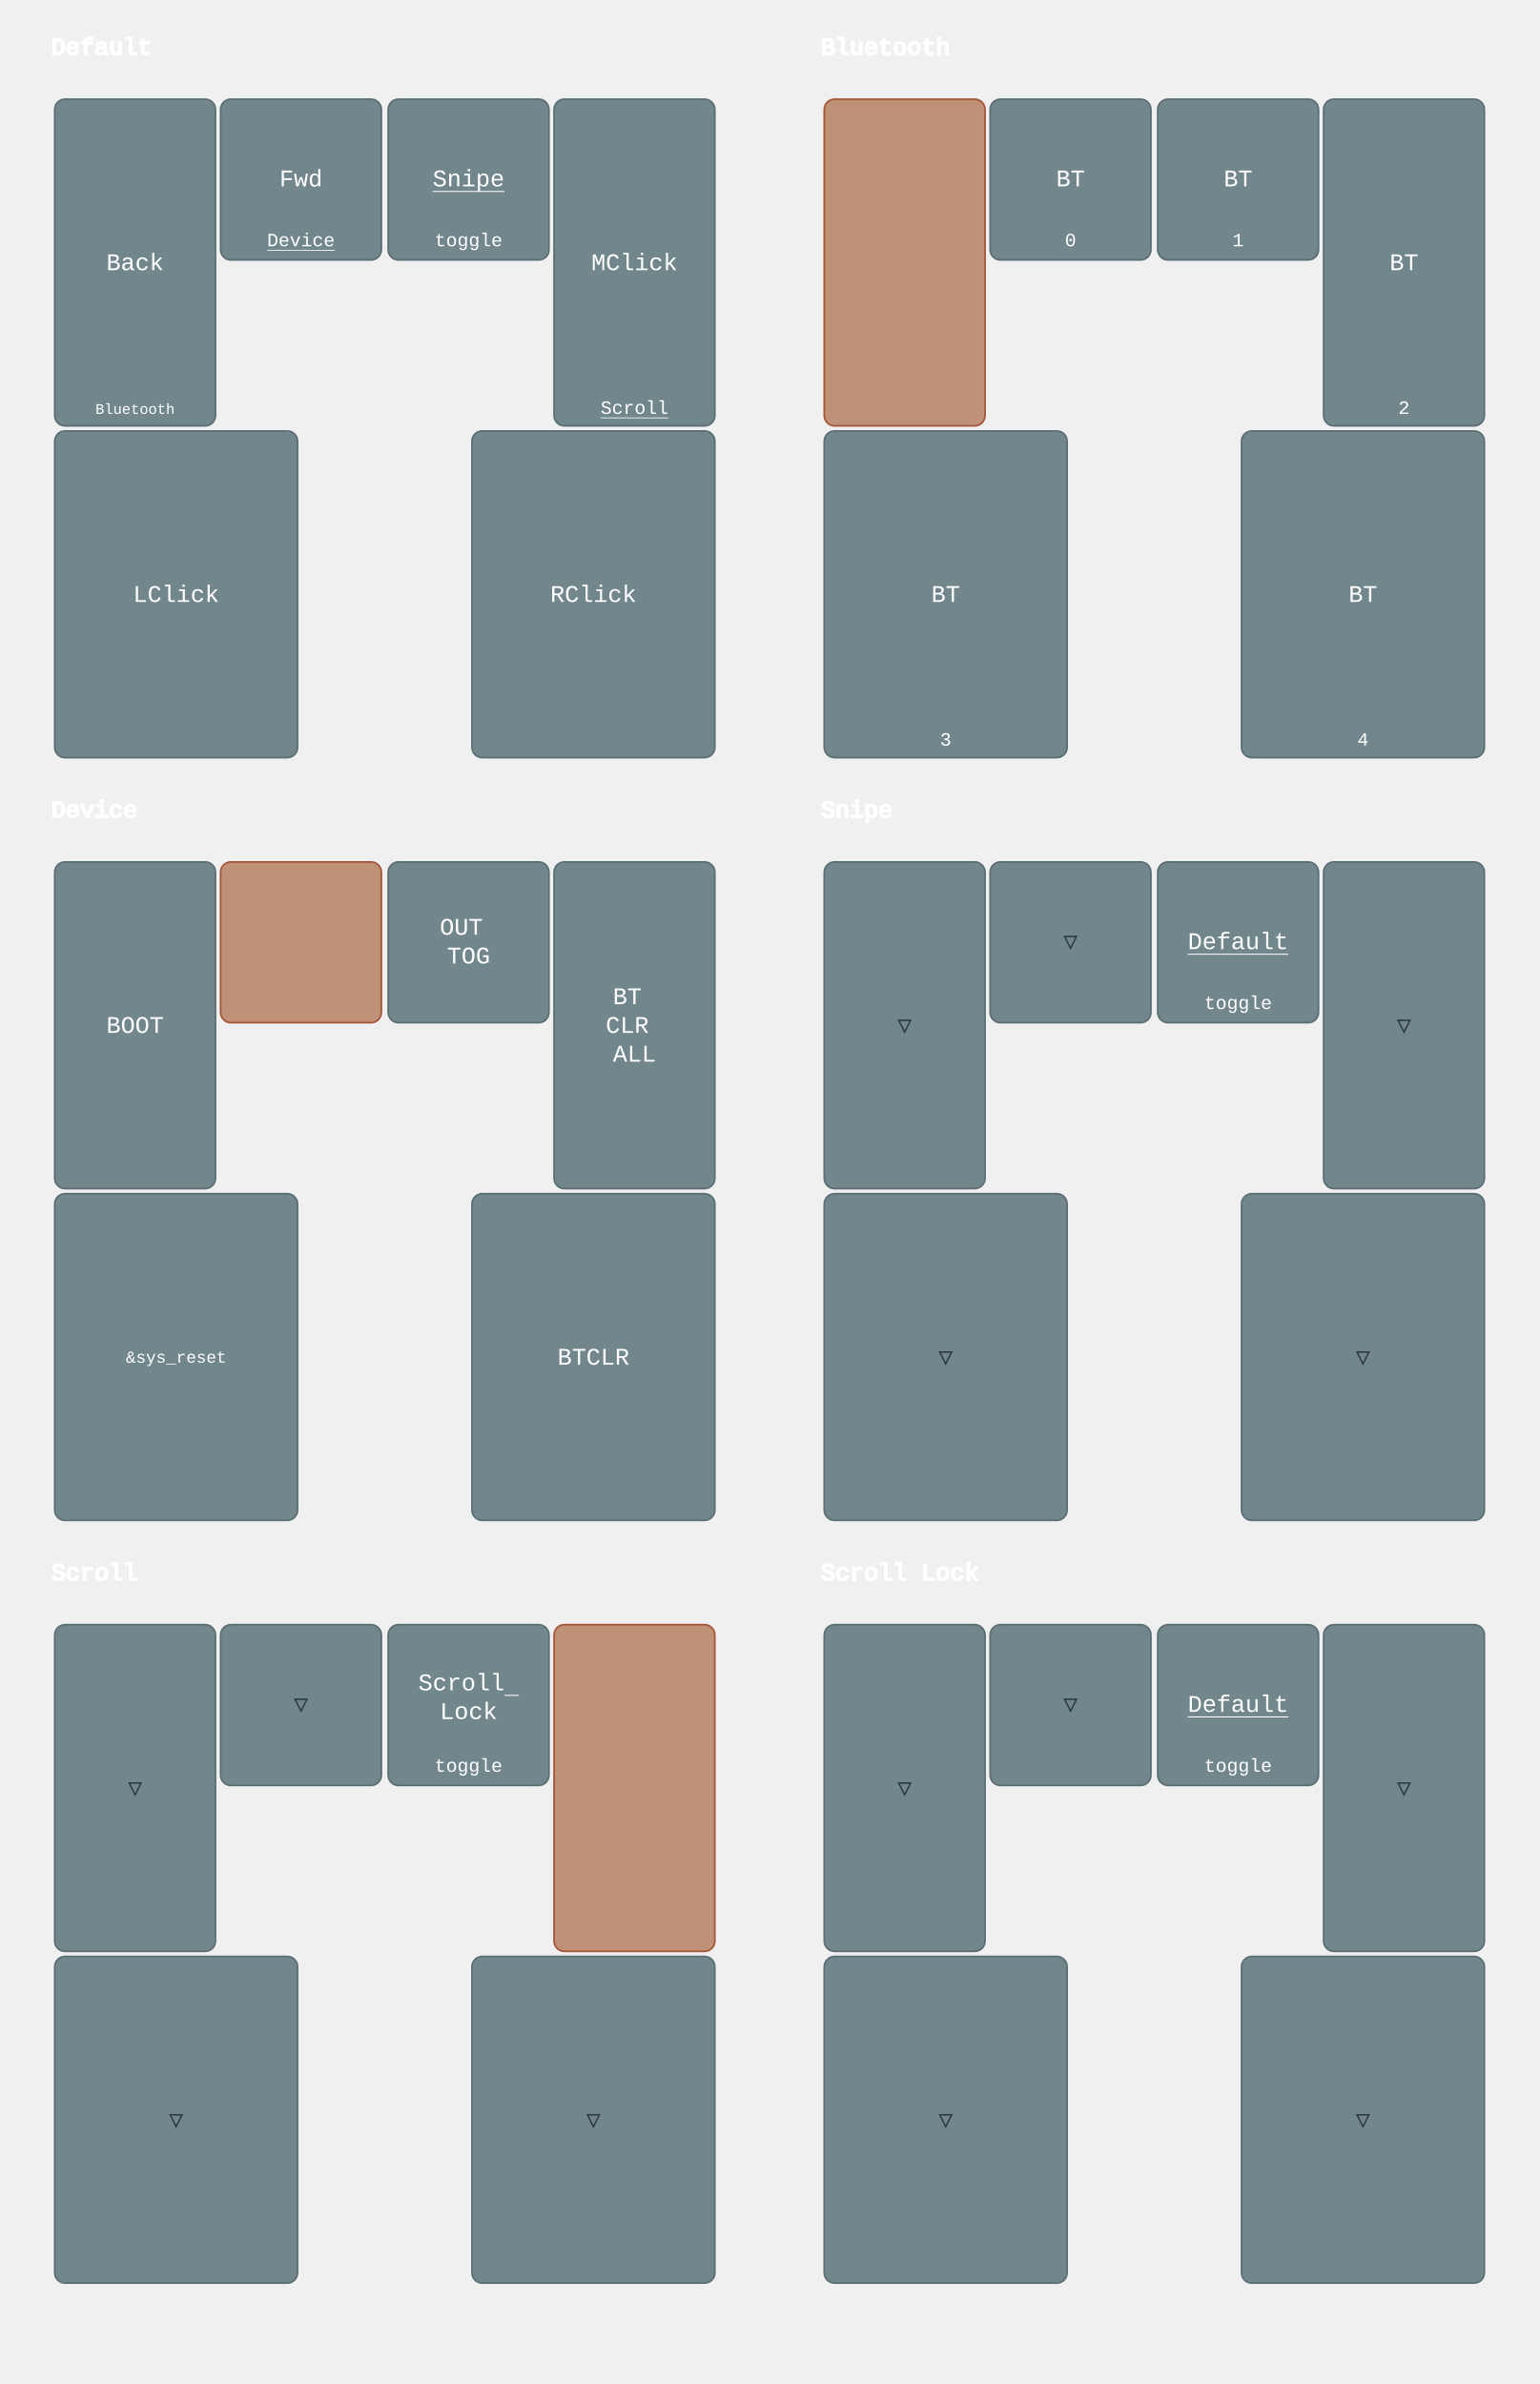
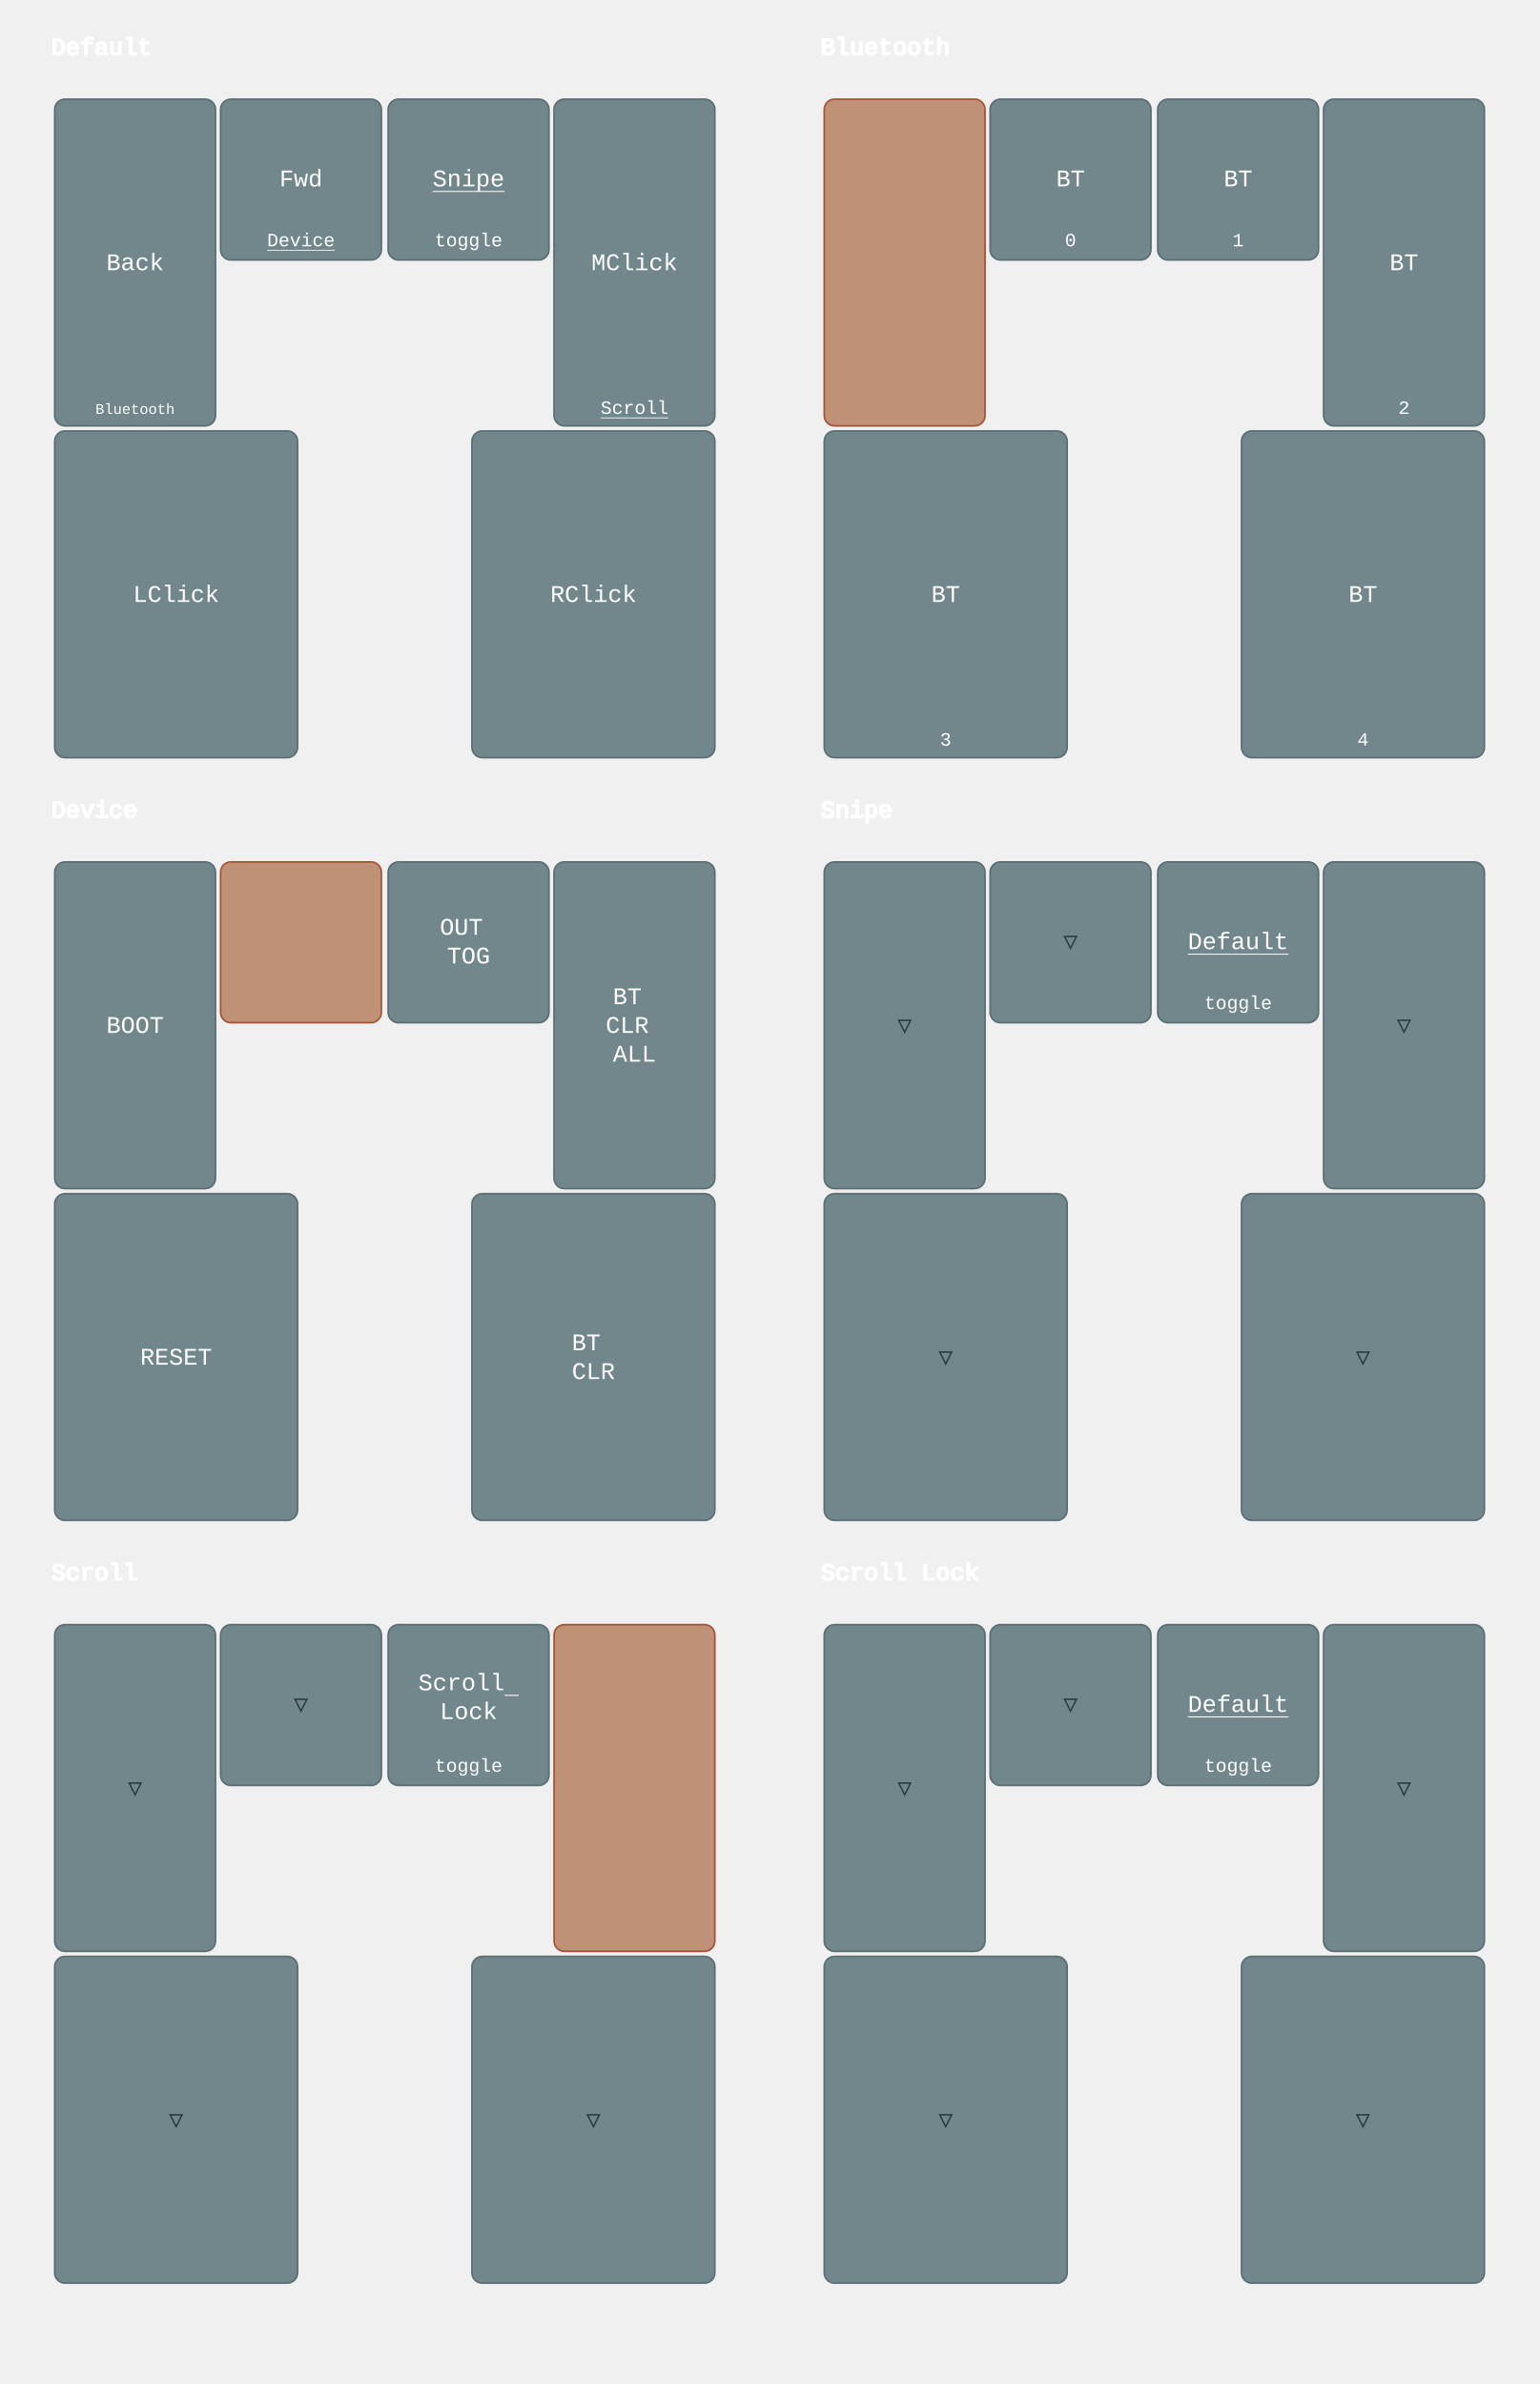
<svg xmlns="http://www.w3.org/2000/svg" width="900" height="1394" viewBox="0 0 900 1394" class="keymap">
  <style>svg path {
    fill: inherit;
}
svg.keymap {
    font-family: Menlo,SFMono-Regular,Consolas,Liberation Mono,monospace;
    font-size: 14px;
    font-kerning: normal;
    text-rendering: optimizeLegibility;
    fill: #FFF;
    background: #141F26;
}
rect.key {
    fill: #72878C;
    stroke: #5A6E73;
    stroke-width: 1;
}
rect.side {
    filter: brightness(90%);
}
rect.combo, rect.combo-separate {
    fill: #54929b;
    stroke: #007772;
}
rect.held, rect.combo.held {
    stroke: #A65437;
    fill: #BF9278;
}
rect.ghost, rect.combo.ghost {
    stroke-dasharray: 4, 4;
    stroke-width: 2;
}
text {
    text-anchor: middle;
    dominant-baseline: middle;
}
text.label {
    text-anchor: start;
    stroke: white;
    paint-order: stroke;
}
text.combo, text.hold, text.shifted, text.left, text.right, text.tl, text.tr, text.bl, text.br {
    font-size: 11px;
}
text.hold, text.bl, text.br {
    text-anchor: middle;
    dominant-baseline: auto;
}
text.shifted, text.tl, text.tr {
    text-anchor: middle;
    dominant-baseline: hanging;
}
text.left, text.tl, text.bl {
    text-anchor: start;
}
text.right, text.tr, text.br {
    text-anchor: end;
}
text.layer-activator {
    text-decoration: underline;
}
text.combo.hold, text.combo.shifted, text.combo.left, text.combo.right {
    font-size: 8px;
}
text.trans {
    fill: #2C3A40;
}
path.combo {
    stroke-width: 1;
    stroke: gray;
    fill: none;
}
.icon-tabler &gt; path {
    fill: inherit;
    stroke: inherit;
    stroke-width: 2;
}
.icon-tabler &gt; path[stroke="none"][fill="none"] {
    visibility: hidden;
- }</style>
+ }
+ </style>
  <g transform="translate(30, 0)" class="layer-Default">
    <text x="0" y="28" class="label" id="Default">Default</text>
    <g transform="translate(0, 56)">
      <g transform="translate(49, 98)" class="key keypos-0">
        <rect rx="6" ry="6" x="-47" y="-96" width="94" height="191" class="key" />
        <text x="0" y="0" class="key tap">Back</text>
        <a href="#Bluetooth">
          <text x="0" y="88" class="key hold layer-activator">
            <tspan style="font-size: 78%">Bluetooth</tspan>
          </text>
        </a>
      </g>
      <g transform="translate(146, 49)" class="key keypos-1">
        <rect rx="6" ry="6" x="-47" y="-47" width="94" height="94" class="key" />
        <text x="0" y="0" class="key tap">Fwd</text>
        <a href="#Device">
          <text x="0" y="39" class="key hold layer-activator">Device</text>
        </a>
      </g>
      <g transform="translate(244, 49)" class="key keypos-2">
        <rect rx="6" ry="6" x="-47" y="-47" width="94" height="94" class="key" />
        <a href="#Snipe">
          <text x="0" y="0" class="key tap layer-activator">Snipe</text>
        </a>
        <text x="0" y="39" class="key hold">toggle</text>
      </g>
      <g transform="translate(341, 98)" class="key keypos-3">
        <rect rx="6" ry="6" x="-47" y="-96" width="94" height="191" class="key" />
        <text x="0" y="0" class="key tap">MClick</text>
        <a href="#Scroll">
          <text x="0" y="88" class="key hold layer-activator">Scroll</text>
        </a>
      </g>
      <g transform="translate(73, 292)" class="key keypos-4">
        <rect rx="6" ry="6" x="-71" y="-96" width="142" height="191" class="key" />
        <text x="0" y="0" class="key tap">LClick</text>
      </g>
      <g transform="translate(317, 292)" class="key keypos-5">
        <rect rx="6" ry="6" x="-71" y="-96" width="142" height="191" class="key" />
        <text x="0" y="0" class="key tap">RClick</text>
      </g>
    </g>
  </g>
  <g transform="translate(480, 0)" class="layer-Bluetooth">
    <text x="0" y="28" class="label" id="Bluetooth">Bluetooth</text>
    <g transform="translate(0, 56)">
      <g transform="translate(49, 98)" class="key held keypos-0">
        <rect rx="6" ry="6" x="-47" y="-96" width="94" height="191" class="key held" />
      </g>
      <g transform="translate(146, 49)" class="key keypos-1">
        <rect rx="6" ry="6" x="-47" y="-47" width="94" height="94" class="key" />
        <text x="0" y="0" class="key tap">BT</text>
        <text x="0" y="39" class="key hold">0</text>
      </g>
      <g transform="translate(244, 49)" class="key keypos-2">
        <rect rx="6" ry="6" x="-47" y="-47" width="94" height="94" class="key" />
        <text x="0" y="0" class="key tap">BT</text>
        <text x="0" y="39" class="key hold">1</text>
      </g>
      <g transform="translate(341, 98)" class="key keypos-3">
        <rect rx="6" ry="6" x="-47" y="-96" width="94" height="191" class="key" />
        <text x="0" y="0" class="key tap">BT</text>
        <text x="0" y="88" class="key hold">2</text>
      </g>
      <g transform="translate(73, 292)" class="key keypos-4">
        <rect rx="6" ry="6" x="-71" y="-96" width="142" height="191" class="key" />
        <text x="0" y="0" class="key tap">BT</text>
        <text x="0" y="88" class="key hold">3</text>
      </g>
      <g transform="translate(317, 292)" class="key keypos-5">
        <rect rx="6" ry="6" x="-71" y="-96" width="142" height="191" class="key" />
        <text x="0" y="0" class="key tap">BT</text>
        <text x="0" y="88" class="key hold">4</text>
      </g>
    </g>
  </g>
  <g transform="translate(30, 446)" class="layer-Device">
    <text x="0" y="28" class="label" id="Device">Device</text>
    <g transform="translate(0, 56)">
      <g transform="translate(49, 98)" class="key keypos-0">
        <rect rx="6" ry="6" x="-47" y="-96" width="94" height="191" class="key" />
        <text x="0" y="0" class="key tap">BOOT</text>
      </g>
      <g transform="translate(146, 49)" class="key held keypos-1">
        <rect rx="6" ry="6" x="-47" y="-47" width="94" height="94" class="key held" />
      </g>
      <g transform="translate(244, 49)" class="key keypos-2">
        <rect rx="6" ry="6" x="-47" y="-47" width="94" height="94" class="key" />
        <text x="0" y="0" class="key tap">
          <tspan x="0" dy="-0.6em">OUT</tspan>
          <tspan x="0" dy="1.2em">TOG</tspan>
        </text>
      </g>
      <g transform="translate(341, 98)" class="key keypos-3">
        <rect rx="6" ry="6" x="-47" y="-96" width="94" height="191" class="key" />
        <text x="0" y="0" class="key tap">
          <tspan x="0" dy="-1.2em">BT</tspan>
          <tspan x="0" dy="1.2em">CLR</tspan>
          <tspan x="0" dy="1.2em">ALL</tspan>
        </text>
      </g>
      <g transform="translate(73, 292)" class="key keypos-4">
        <rect rx="6" ry="6" x="-71" y="-96" width="142" height="191" class="key" />
+         <text x="0" y="0" class="key tap">RESET</text>
+       </g>
+       <g transform="translate(317, 292)" class="key keypos-5">
+         <rect rx="6" ry="6" x="-71" y="-96" width="142" height="191" class="key" />
        <text x="0" y="0" class="key tap">
-           <tspan style="font-size: 70%">&amp;sys_reset</tspan>
+           <tspan x="0" dy="-0.6em">BT</tspan>
+           <tspan x="0" dy="1.2em">CLR</tspan>
        </text>
-       </g>
-       <g transform="translate(317, 292)" class="key keypos-5">
-         <rect rx="6" ry="6" x="-71" y="-96" width="142" height="191" class="key" />
-         <text x="0" y="0" class="key tap">BTCLR</text>
      </g>
    </g>
  </g>
  <g transform="translate(480, 446)" class="layer-Snipe">
    <text x="0" y="28" class="label" id="Snipe">Snipe</text>
    <g transform="translate(0, 56)">
      <g transform="translate(49, 98)" class="key trans keypos-0">
        <rect rx="6" ry="6" x="-47" y="-96" width="94" height="191" class="key trans" />
        <text x="0" y="0" class="key trans tap">▽</text>
      </g>
      <g transform="translate(146, 49)" class="key trans keypos-1">
        <rect rx="6" ry="6" x="-47" y="-47" width="94" height="94" class="key trans" />
        <text x="0" y="0" class="key trans tap">▽</text>
      </g>
      <g transform="translate(244, 49)" class="key keypos-2">
        <rect rx="6" ry="6" x="-47" y="-47" width="94" height="94" class="key" />
        <a href="#Default">
          <text x="0" y="0" class="key tap layer-activator">Default</text>
        </a>
        <text x="0" y="39" class="key hold">toggle</text>
      </g>
      <g transform="translate(341, 98)" class="key trans keypos-3">
        <rect rx="6" ry="6" x="-47" y="-96" width="94" height="191" class="key trans" />
        <text x="0" y="0" class="key trans tap">▽</text>
      </g>
      <g transform="translate(73, 292)" class="key trans keypos-4">
        <rect rx="6" ry="6" x="-71" y="-96" width="142" height="191" class="key trans" />
        <text x="0" y="0" class="key trans tap">▽</text>
      </g>
      <g transform="translate(317, 292)" class="key trans keypos-5">
        <rect rx="6" ry="6" x="-71" y="-96" width="142" height="191" class="key trans" />
        <text x="0" y="0" class="key trans tap">▽</text>
      </g>
    </g>
  </g>
  <g transform="translate(30, 892)" class="layer-Scroll">
    <text x="0" y="28" class="label" id="Scroll">Scroll</text>
    <g transform="translate(0, 56)">
      <g transform="translate(49, 98)" class="key trans keypos-0">
        <rect rx="6" ry="6" x="-47" y="-96" width="94" height="191" class="key trans" />
        <text x="0" y="0" class="key trans tap">▽</text>
      </g>
      <g transform="translate(146, 49)" class="key trans keypos-1">
        <rect rx="6" ry="6" x="-47" y="-47" width="94" height="94" class="key trans" />
        <text x="0" y="0" class="key trans tap">▽</text>
      </g>
      <g transform="translate(244, 49)" class="key keypos-2">
        <rect rx="6" ry="6" x="-47" y="-47" width="94" height="94" class="key" />
        <a href="#Scroll-Lock">
          <text x="0" y="0" class="key tap layer-activator">
            <tspan x="0" dy="-0.9em">Scroll</tspan>
            <tspan x="0" dy="1.2em">Lock</tspan>
          </text>
        </a>
        <text x="0" y="39" class="key hold">toggle</text>
      </g>
      <g transform="translate(341, 98)" class="key held keypos-3">
        <rect rx="6" ry="6" x="-47" y="-96" width="94" height="191" class="key held" />
      </g>
      <g transform="translate(73, 292)" class="key trans keypos-4">
        <rect rx="6" ry="6" x="-71" y="-96" width="142" height="191" class="key trans" />
        <text x="0" y="0" class="key trans tap">▽</text>
      </g>
      <g transform="translate(317, 292)" class="key trans keypos-5">
        <rect rx="6" ry="6" x="-71" y="-96" width="142" height="191" class="key trans" />
        <text x="0" y="0" class="key trans tap">▽</text>
      </g>
    </g>
  </g>
  <g transform="translate(480, 892)" class="layer-Scroll Lock">
    <text x="0" y="28" class="label" id="Scroll-Lock">Scroll Lock</text>
    <g transform="translate(0, 56)">
      <g transform="translate(49, 98)" class="key trans keypos-0">
        <rect rx="6" ry="6" x="-47" y="-96" width="94" height="191" class="key trans" />
        <text x="0" y="0" class="key trans tap">▽</text>
      </g>
      <g transform="translate(146, 49)" class="key trans keypos-1">
        <rect rx="6" ry="6" x="-47" y="-47" width="94" height="94" class="key trans" />
        <text x="0" y="0" class="key trans tap">▽</text>
      </g>
      <g transform="translate(244, 49)" class="key keypos-2">
        <rect rx="6" ry="6" x="-47" y="-47" width="94" height="94" class="key" />
        <a href="#Default">
          <text x="0" y="0" class="key tap layer-activator">Default</text>
        </a>
        <text x="0" y="39" class="key hold">toggle</text>
      </g>
      <g transform="translate(341, 98)" class="key trans keypos-3">
        <rect rx="6" ry="6" x="-47" y="-96" width="94" height="191" class="key trans" />
        <text x="0" y="0" class="key trans tap">▽</text>
      </g>
      <g transform="translate(73, 292)" class="key trans keypos-4">
        <rect rx="6" ry="6" x="-71" y="-96" width="142" height="191" class="key trans" />
        <text x="0" y="0" class="key trans tap">▽</text>
      </g>
      <g transform="translate(317, 292)" class="key trans keypos-5">
        <rect rx="6" ry="6" x="-71" y="-96" width="142" height="191" class="key trans" />
        <text x="0" y="0" class="key trans tap">▽</text>
      </g>
    </g>
  </g>
</svg>
